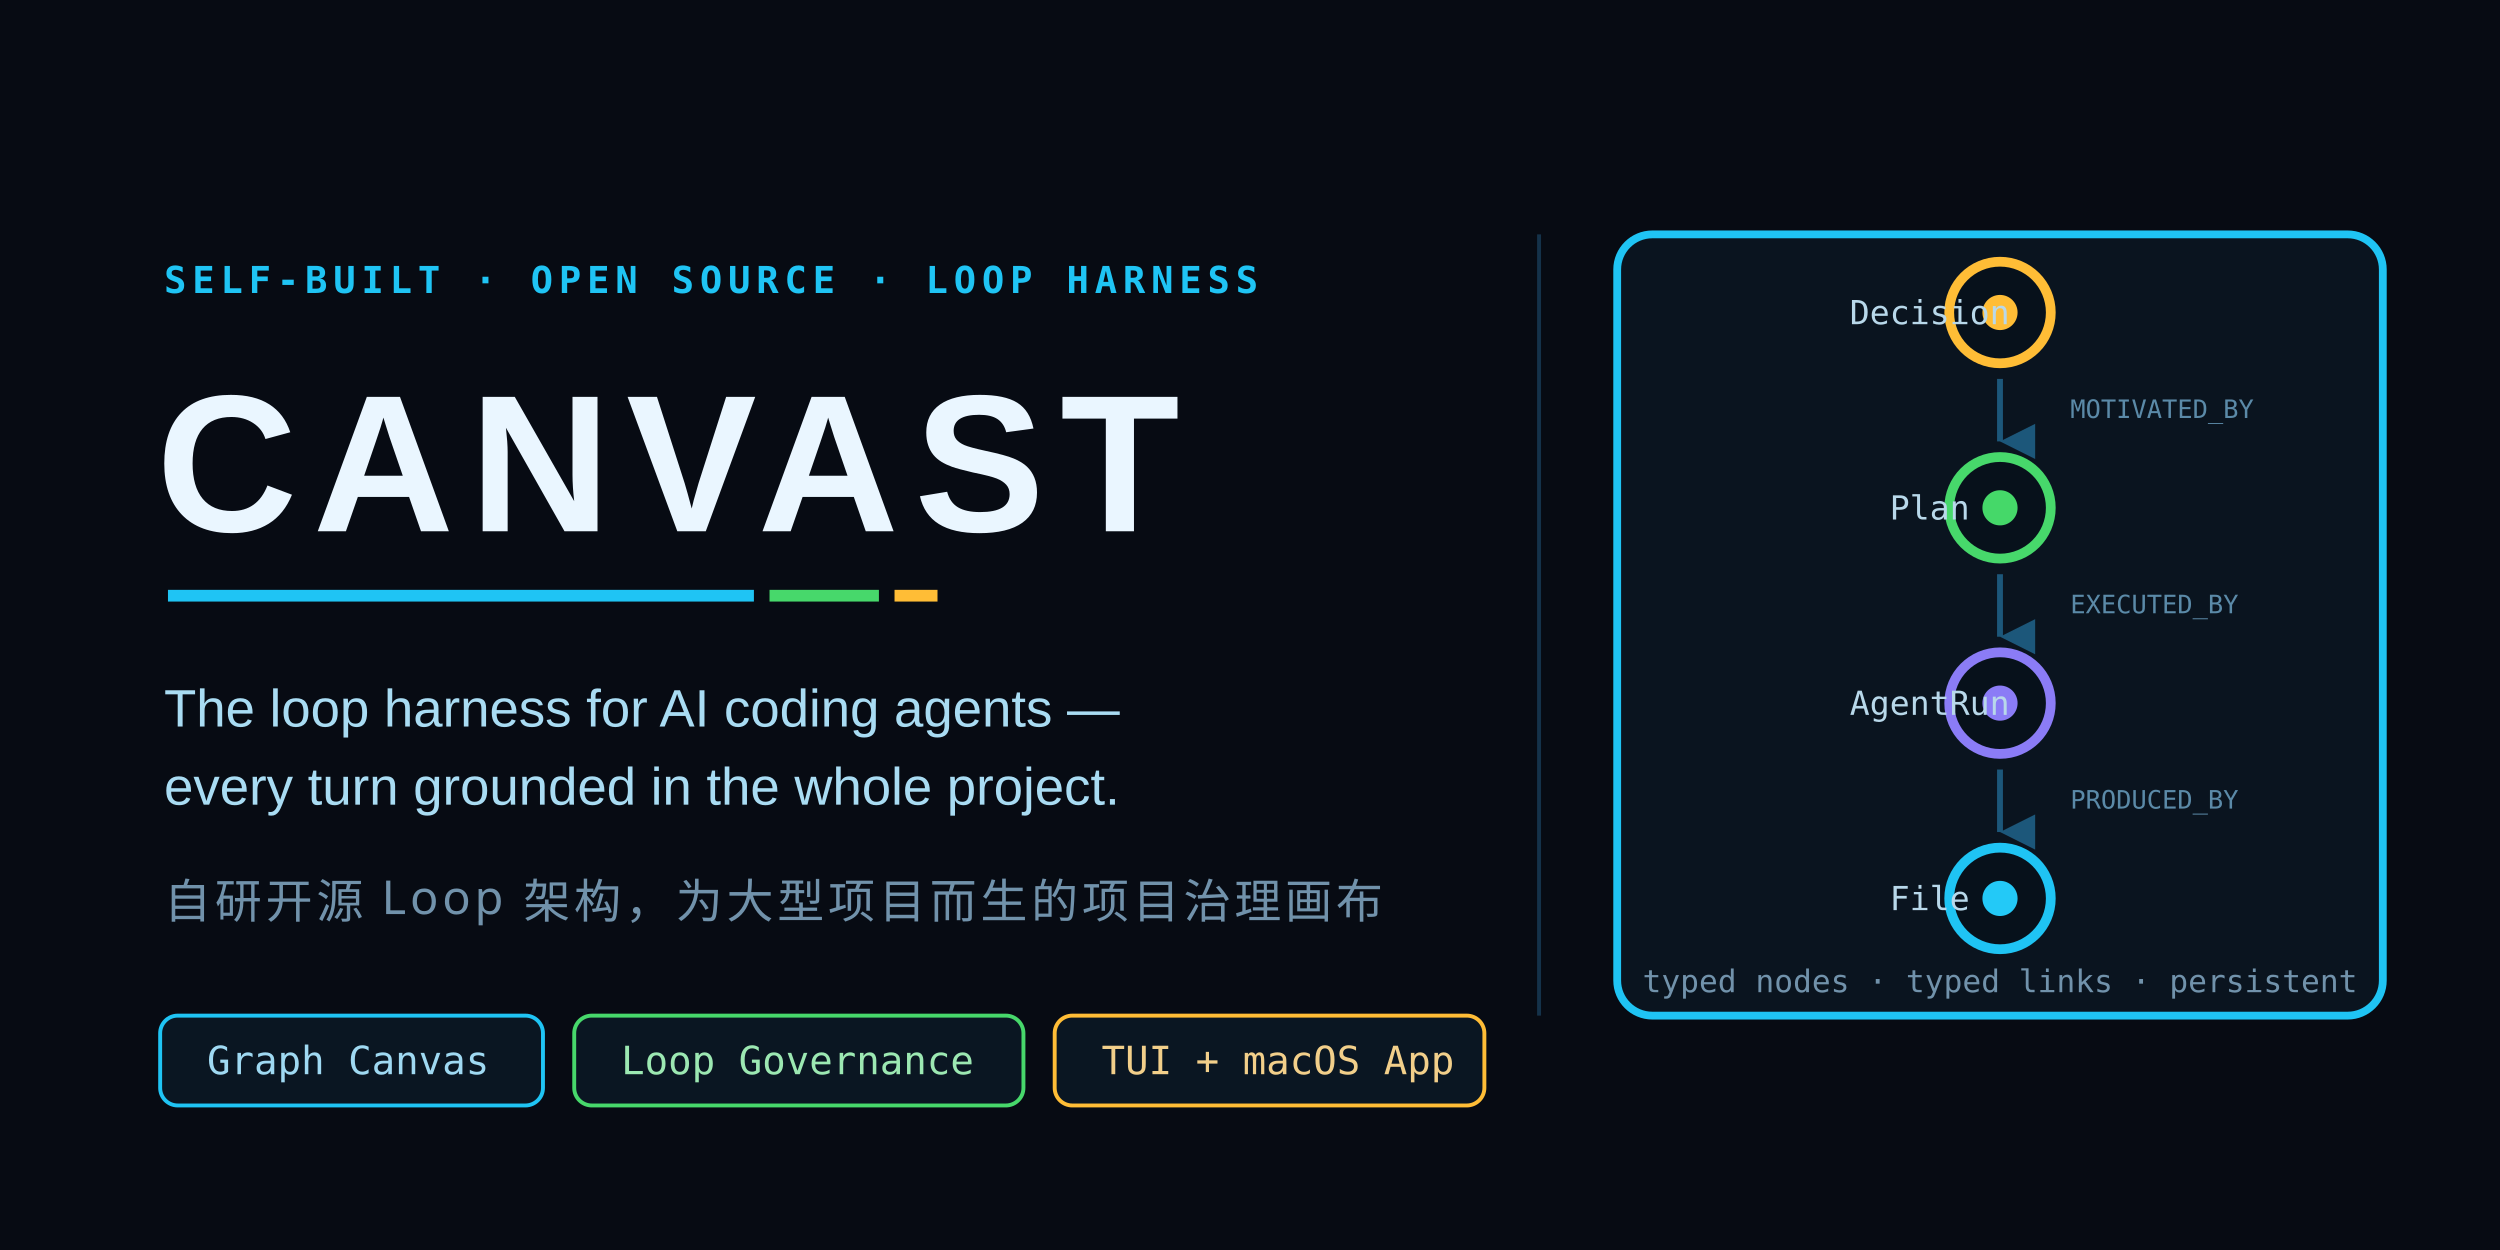
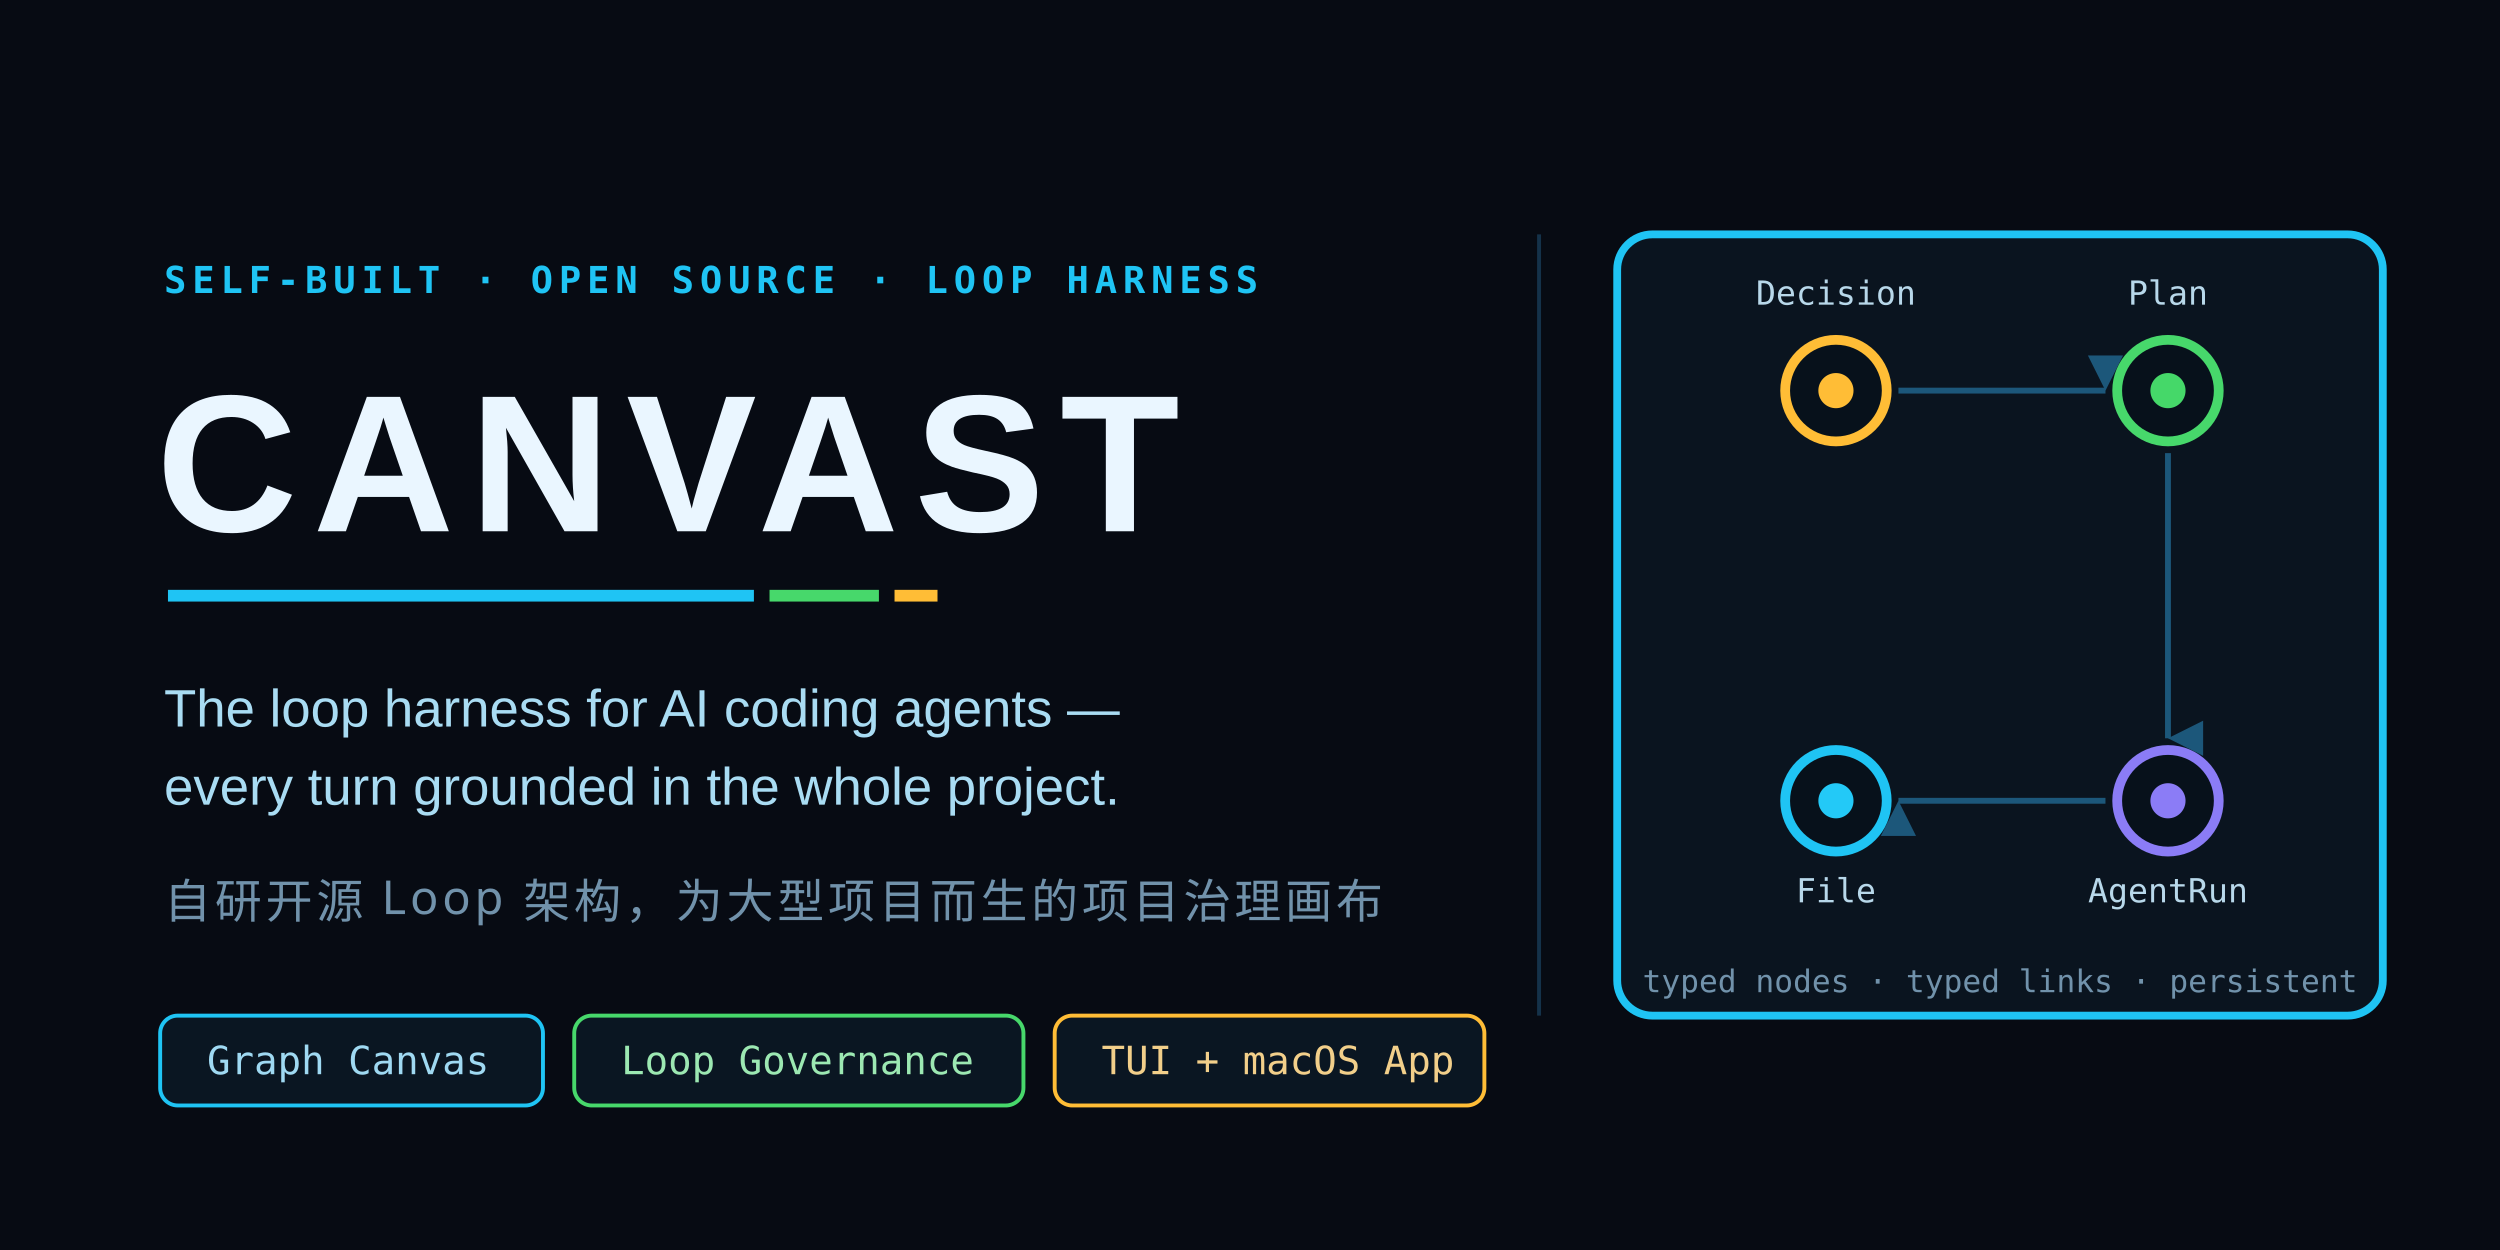
<svg xmlns="http://www.w3.org/2000/svg" viewBox="0 0 1280 640" role="img" aria-labelledby="title desc">
  <defs>
    <style>
      .bg { fill: #070b13; }
      .eyebrow { fill: #1fc4f4; font-family: "SF Mono", "Menlo", monospace; font-size: 19px; font-weight: 600; letter-spacing: 3px; }
      .name { fill: #eaf6ff; font-family: "SF Pro Display", "Helvetica Neue", Arial, sans-serif; font-size: 100px; font-weight: 800; letter-spacing: 8px; }
      .tag-en { fill: #a9dcf3; font-family: "SF Pro Text", "Helvetica Neue", Arial, sans-serif; font-size: 27px; font-weight: 500; }
      .tag-zh { fill: #7192ab; font-family: "PingFang SC", "Hiragino Sans GB", "Microsoft YaHei", sans-serif; font-size: 24px; font-weight: 400; letter-spacing: 2px; }
      .chip { fill: #0a1622; stroke-width: 2; }
      .chip-text { font-family: "SF Mono", "Menlo", monospace; font-size: 20px; }
      .panel { fill: #0a141f; stroke: #1fc4f4; stroke-width: 4; }
      .edge { fill: none; stroke: #1c577a; stroke-width: 3; }
      .node-label { fill: #b8d8ea; font-family: "SF Mono", "Menlo", monospace; font-size: 17px; text-anchor: middle; }
-       .edge-label { fill: #5b8aa8; font-family: "SF Mono", "Menlo", monospace; font-size: 13px; }
      .legend { fill: #7192ab; font-family: "SF Mono", "Menlo", monospace; font-size: 16px; }
      .n-file { fill: #07111b; stroke: #1fc4f4; stroke-width: 5; }
      .n-plan { fill: #07111b; stroke: #47d86b; stroke-width: 5; }
      .n-decision { fill: #07111b; stroke: #ffbd36; stroke-width: 5; }
      .n-agent { fill: #07111b; stroke: #8b7cf6; stroke-width: 5; }
      .dot-file { fill: #23c9f7; }
      .dot-plan { fill: #45d869; }
      .dot-decision { fill: #ffbd36; }
      .dot-agent { fill: #8b7cf6; }
      .divider { stroke: #14324a; stroke-width: 2; }
    </style>
    <marker id="arrow" viewBox="0 0 10 10" refX="5" refY="10" markerWidth="6" markerHeight="6" orient="auto">
      <path d="M0 0L5 10L10 0z" fill="#1c577a" />
    </marker>
  </defs>
  <rect class="bg" width="1280" height="640" />
  <text class="eyebrow" x="84" y="150">SELF-BUILT · OPEN SOURCE · LOOP HARNESS</text>
  <text class="name" x="80" y="272">CANVAST</text>
  <rect x="86" y="302" width="300" height="6" fill="#1fc4f4" />
  <rect x="394" y="302" width="56" height="6" fill="#47d86b" />
  <rect x="458" y="302" width="22" height="6" fill="#ffbd36" />
  <text class="tag-en" x="84" y="372">The loop harness for AI coding agents —</text>
  <text class="tag-en" x="84" y="412">every turn grounded in the whole project.</text>
  <text class="tag-zh" x="84" y="470">自研开源 Loop 架构，为大型项目而生的项目治理画布</text>
  <g>
    <rect class="chip" x="82" y="520" width="196" height="46" rx="9" stroke="#1fc4f4" />
    <text class="chip-text" x="106" y="550" fill="#9fd9f2">Graph Canvas</text>
  </g>
  <g>
    <rect class="chip" x="294" y="520" width="230" height="46" rx="9" stroke="#47d86b" />
    <text class="chip-text" x="318" y="550" fill="#9ce8b2">Loop Governance</text>
  </g>
  <g>
    <rect class="chip" x="540" y="520" width="220" height="46" rx="9" stroke="#ffbd36" />
    <text class="chip-text" x="564" y="550" fill="#f2cf8a">TUI + macOS App</text>
  </g>
  <path class="divider" d="M788 120V520" />
  <rect class="panel" x="828" y="120" width="392" height="400" rx="18" />
-   <path class="edge" d="M1024 194V226" marker-end="url(#arrow)" />
-   <path class="edge" d="M1024 294V326" marker-end="url(#arrow)" />
-   <path class="edge" d="M1024 394V426" marker-end="url(#arrow)" />
-   <circle class="n-decision" cx="1024" cy="160" r="26" />
-   <circle class="dot-decision" cx="1024" cy="160" r="9" />
-   <text class="node-label" x="988" y="166" text-anchor="end">Decision</text>
-   <circle class="n-plan" cx="1024" cy="260" r="26" />
-   <circle class="dot-plan" cx="1024" cy="260" r="9" />
-   <text class="node-label" x="988" y="266" text-anchor="end">Plan</text>
-   <circle class="n-agent" cx="1024" cy="360" r="26" />
-   <circle class="dot-agent" cx="1024" cy="360" r="9" />
-   <text class="node-label" x="988" y="366" text-anchor="end">AgentRun</text>
-   <circle class="n-file" cx="1024" cy="460" r="26" />
-   <circle class="dot-file" cx="1024" cy="460" r="9" />
-   <text class="node-label" x="988" y="466" text-anchor="end">File</text>
-   <text class="edge-label" x="1060" y="214">MOTIVATED_BY</text>
-   <text class="edge-label" x="1060" y="314">EXECUTED_BY</text>
-   <text class="edge-label" x="1060" y="414">PRODUCED_BY</text>
+   <path class="edge" d="M972 200H1078" marker-end="url(#arrow)" />
+   <path class="edge" d="M1110 232V378" marker-end="url(#arrow)" />
+   <path class="edge" d="M1078 410H972" marker-end="url(#arrow)" />
+   <circle class="n-decision" cx="940" cy="200" r="26" />
+   <circle class="dot-decision" cx="940" cy="200" r="9" />
+   <text class="node-label" x="940" y="156" text-anchor="middle">Decision</text>
+   <circle class="n-plan" cx="1110" cy="200" r="26" />
+   <circle class="dot-plan" cx="1110" cy="200" r="9" />
+   <text class="node-label" x="1110" y="156" text-anchor="middle">Plan</text>
+   <circle class="n-agent" cx="1110" cy="410" r="26" />
+   <circle class="dot-agent" cx="1110" cy="410" r="9" />
+   <text class="node-label" x="1110" y="462" text-anchor="middle">AgentRun</text>
+   <circle class="n-file" cx="940" cy="410" r="26" />
+   <circle class="dot-file" cx="940" cy="410" r="9" />
+   <text class="node-label" x="940" y="462" text-anchor="middle">File</text>
  <text class="legend" x="1024" y="508" text-anchor="middle">typed nodes · typed links · persistent</text>
</svg>
